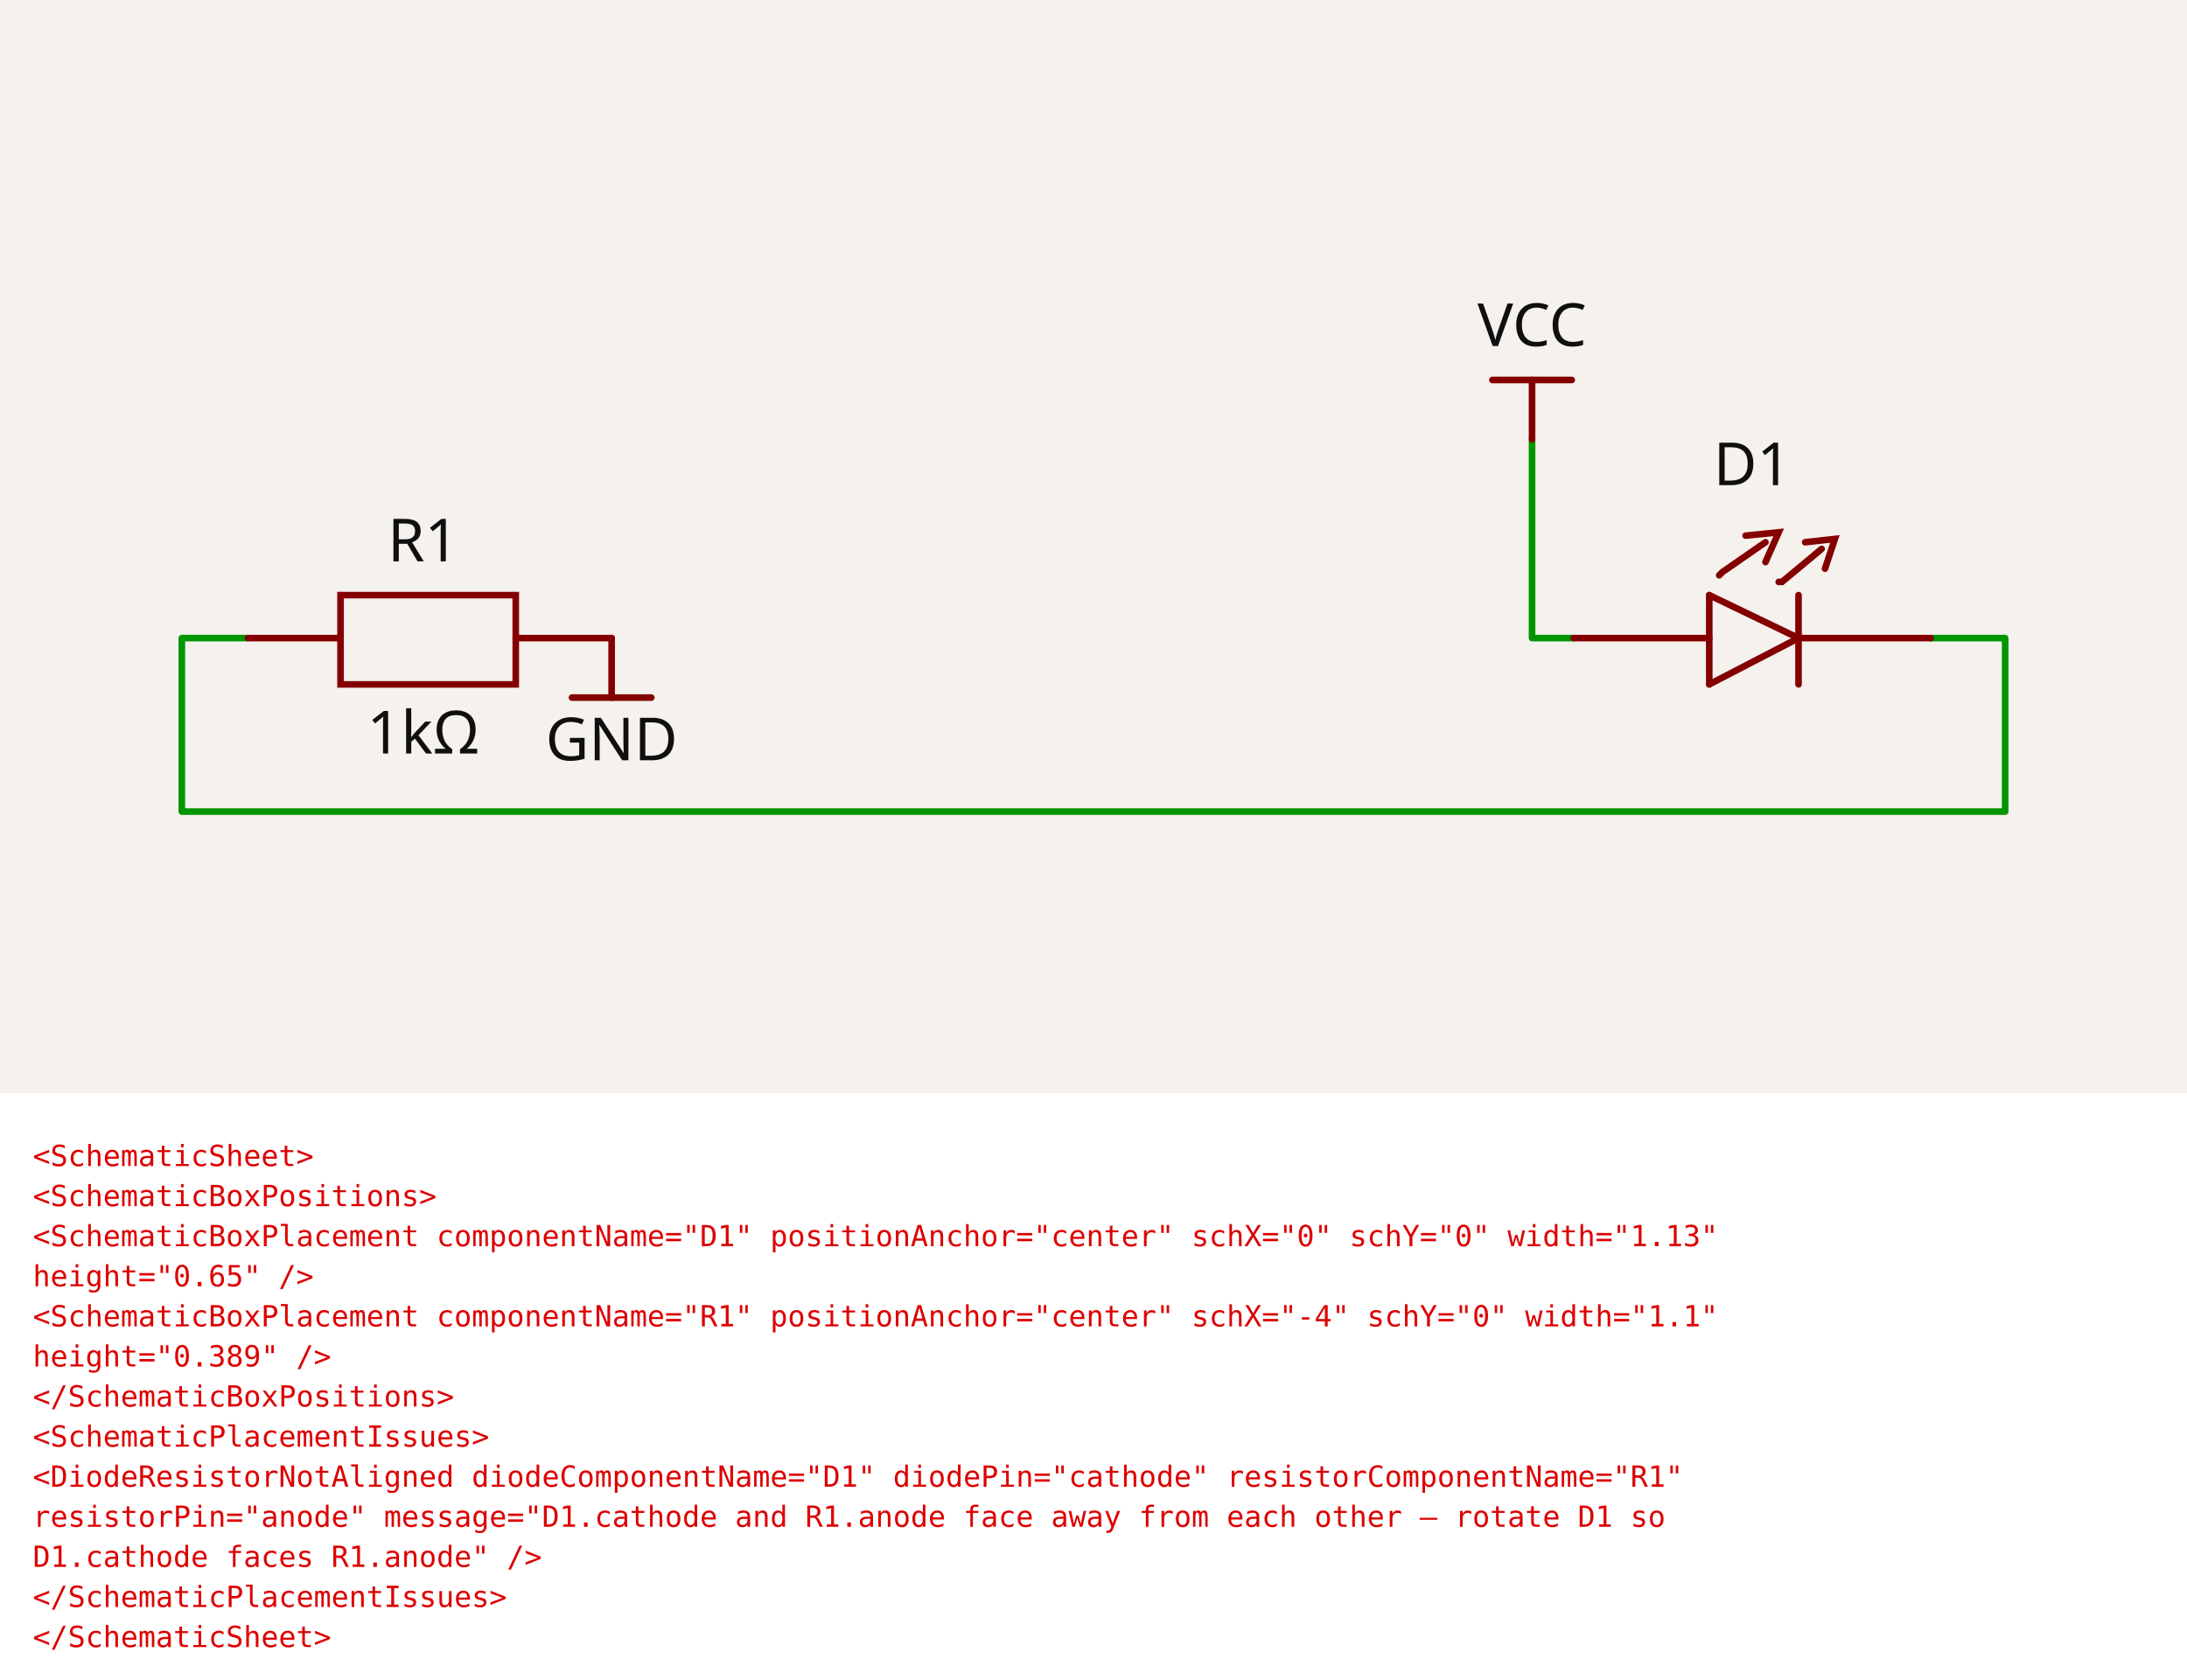
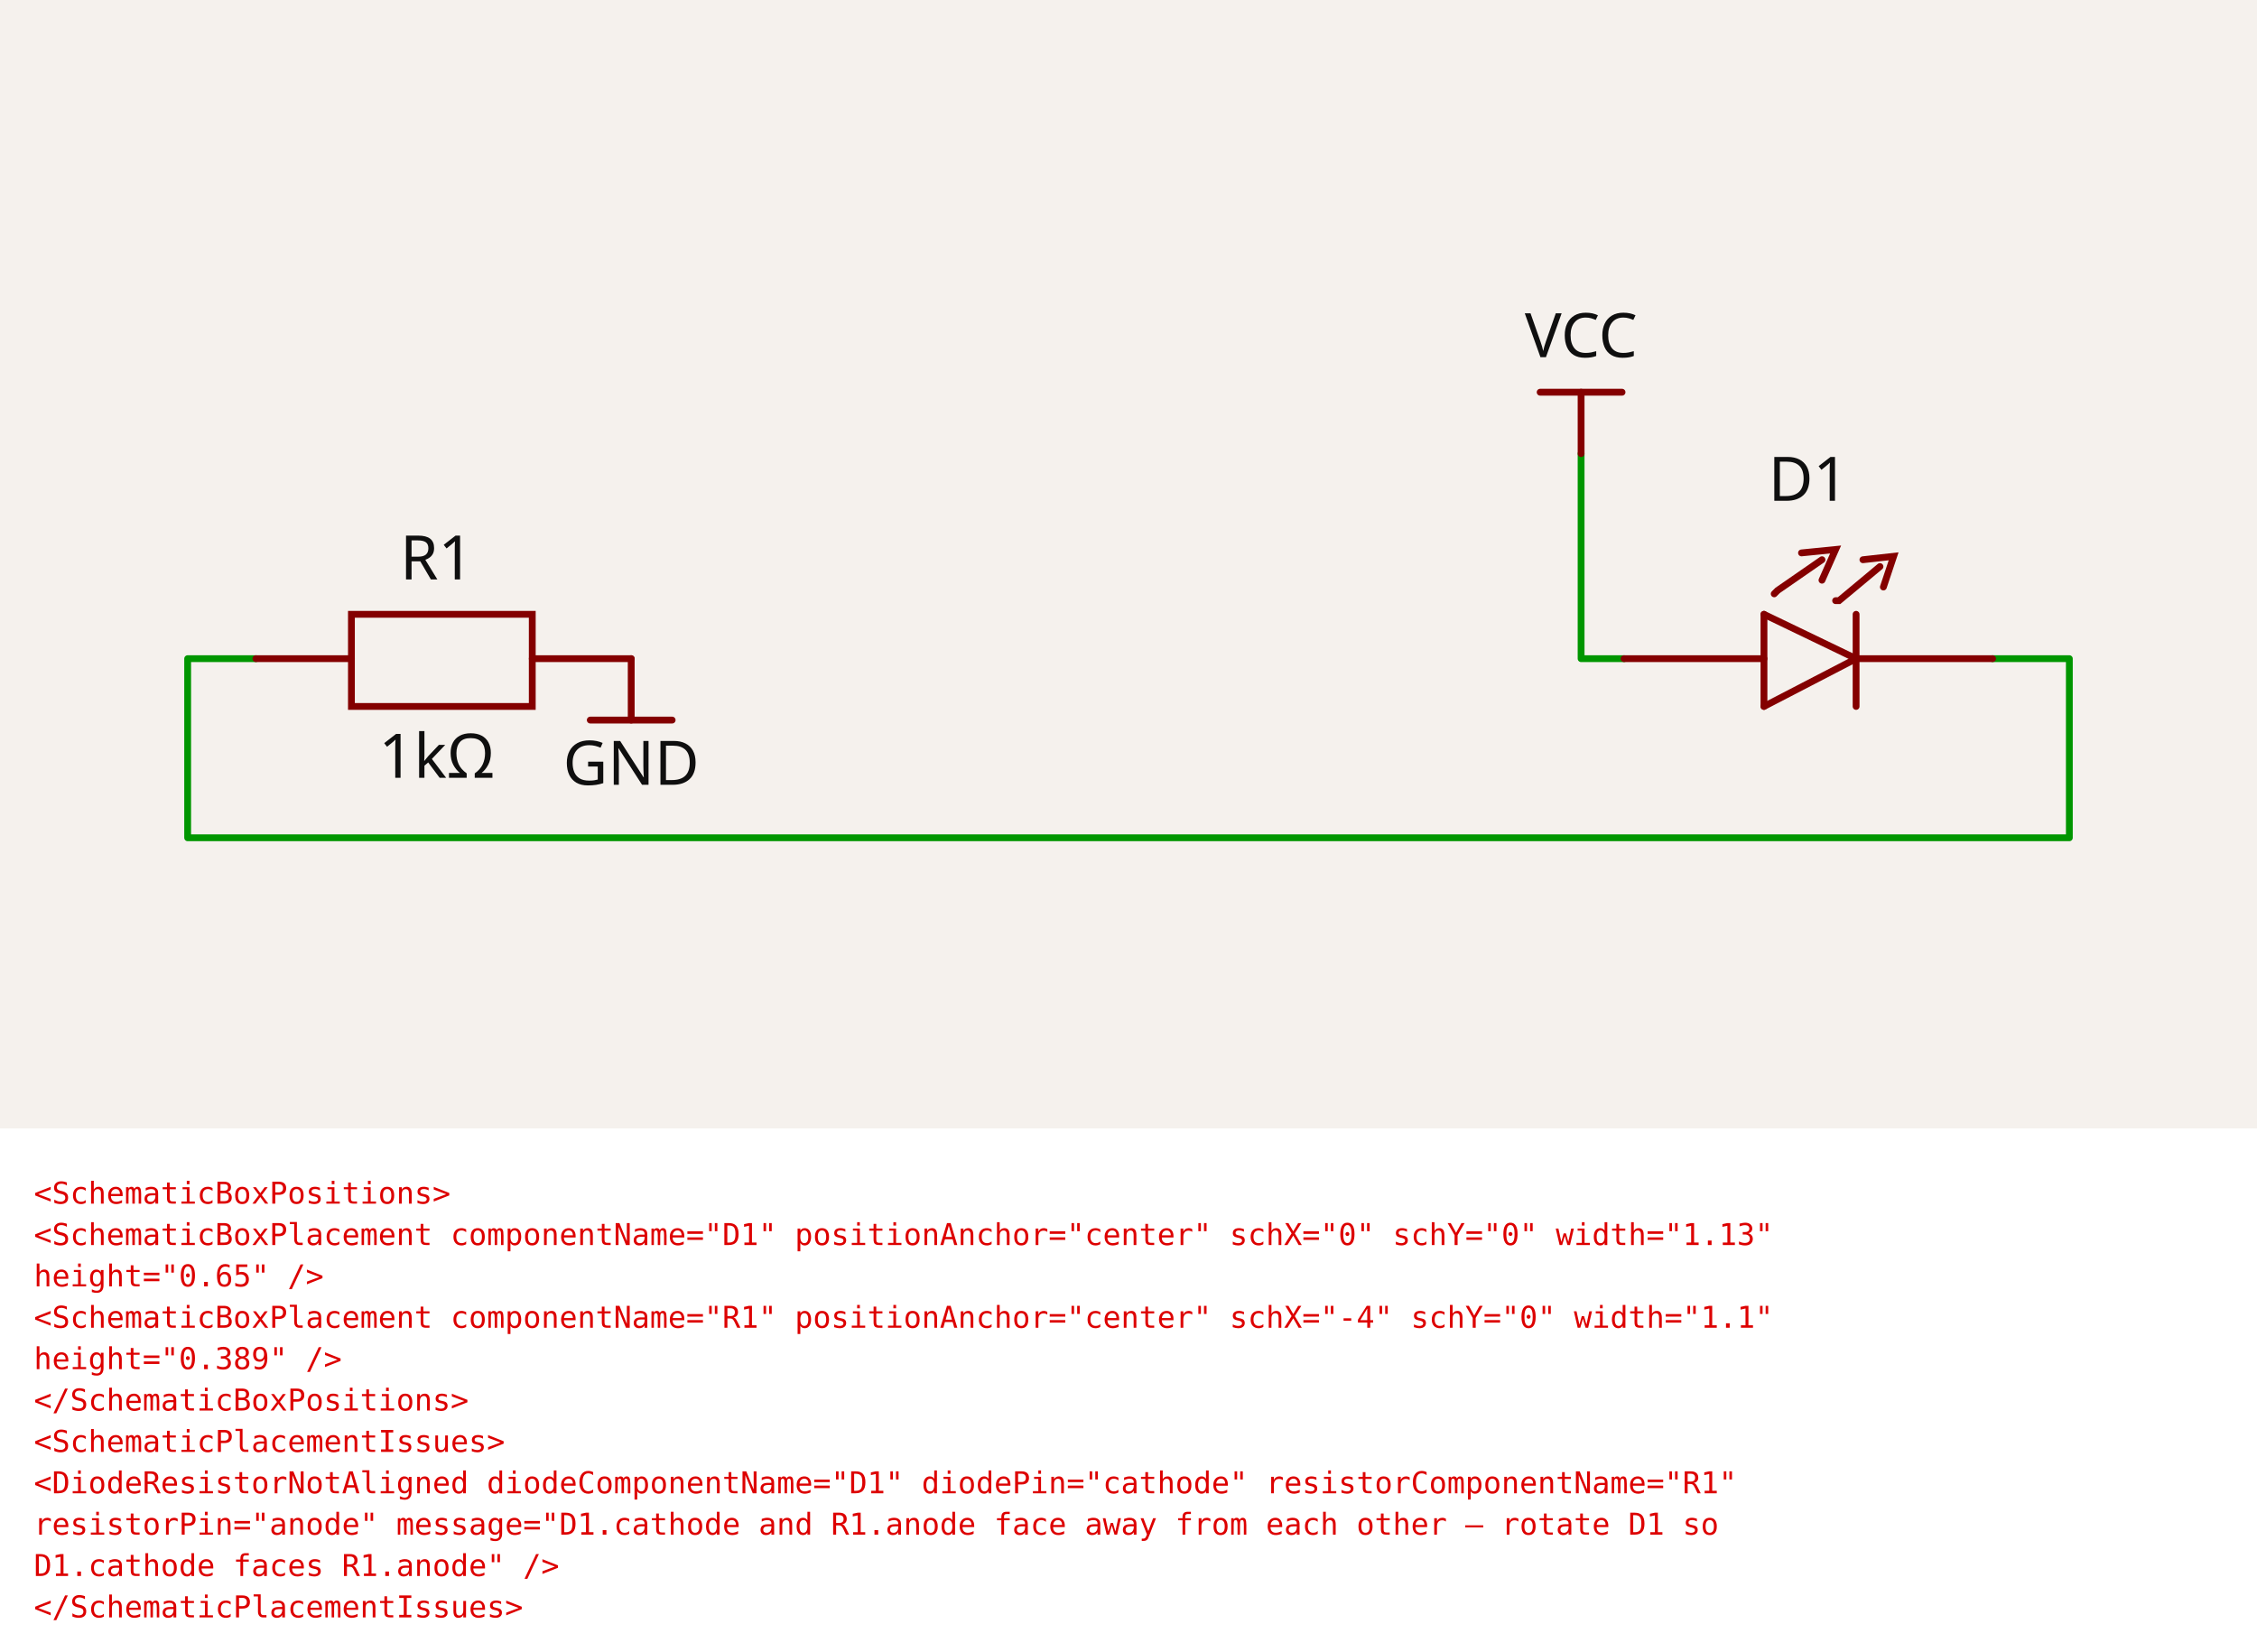
- <svg xmlns="http://www.w3.org/2000/svg" width="1200" height="922" viewBox="0 0 1200 922" role="img" aria-label="schematic analysis fixture">
+ <svg xmlns="http://www.w3.org/2000/svg" width="1200" height="878" viewBox="0 0 1200 878" role="img" aria-label="schematic analysis fixture">
  <g transform="translate(0, 0)">
    <style>
              .boundary { fill: rgb(245, 241, 237); }
              .schematic-boundary { fill: none; stroke: #fff; }
              .component { fill: none; stroke: rgb(132, 0, 0); }
              .chip { fill: rgb(255, 255, 194); stroke: rgb(132, 0, 0); }
              .component-pin { fill: none; stroke: rgb(132, 0, 0); }
              /* Basic per-trace hover fallback */
              .trace:hover {
                filter: invert(1);
              }
              .trace:hover .trace-crossing-outline {
                opacity: 0;
              }
              .trace:hover .trace-junction {
                filter: invert(1);
              }
              /* Net-hover highlighting: when a trace or its overlays are hovered,
                 invert color for all traces (base + overlays) sharing the same
                 subcircuit connectivity key. Also hide crossing outline during hover. */
              svg:has(:is(g.trace[data-subcircuit-connectivity-map-key="unnamedsubcircuitsubcircuit_source_group_0_connectivity_net0"], g.trace-overlays[data-subcircuit-connectivity-map-key="unnamedsubcircuitsubcircuit_source_group_0_connectivity_net0"]):hover) :is(g.trace[data-subcircuit-connectivity-map-key="unnamedsubcircuitsubcircuit_source_group_0_connectivity_net0"], g.trace-overlays[data-subcircuit-connectivity-map-key="unnamedsubcircuitsubcircuit_source_group_0_connectivity_net0"]) { filter: invert(1); }
svg:has(:is(g.trace[data-subcircuit-connectivity-map-key="unnamedsubcircuitsubcircuit_source_group_0_connectivity_net0"], g.trace-overlays[data-subcircuit-connectivity-map-key="unnamedsubcircuitsubcircuit_source_group_0_connectivity_net0"]):hover) g.trace-overlays[data-subcircuit-connectivity-map-key="unnamedsubcircuitsubcircuit_source_group_0_connectivity_net0"] .trace-crossing-outline { opacity: 0; }
svg:has(:is(g.trace[data-subcircuit-connectivity-map-key="unnamedsubcircuitsubcircuit_source_group_0_connectivity_net1"], g.trace-overlays[data-subcircuit-connectivity-map-key="unnamedsubcircuitsubcircuit_source_group_0_connectivity_net1"]):hover) :is(g.trace[data-subcircuit-connectivity-map-key="unnamedsubcircuitsubcircuit_source_group_0_connectivity_net1"], g.trace-overlays[data-subcircuit-connectivity-map-key="unnamedsubcircuitsubcircuit_source_group_0_connectivity_net1"]) { filter: invert(1); }
svg:has(:is(g.trace[data-subcircuit-connectivity-map-key="unnamedsubcircuitsubcircuit_source_group_0_connectivity_net1"], g.trace-overlays[data-subcircuit-connectivity-map-key="unnamedsubcircuitsubcircuit_source_group_0_connectivity_net1"]):hover) g.trace-overlays[data-subcircuit-connectivity-map-key="unnamedsubcircuitsubcircuit_source_group_0_connectivity_net1"] .trace-crossing-outline { opacity: 0; }
              .text { font-family: sans-serif; fill: rgb(0, 150, 0); }
              .pin-number { fill: rgb(169, 0, 0); }
              .port-label { fill: rgb(0, 100, 100); }
              .component-name { fill: rgb(0, 100, 100); }

            </style>
    <rect class="boundary" x="0" y="0" width="1200" height="600" />
    <g class="trace sch-trace" data-layer="base" data-circuit-json-type="schematic_trace" data-schematic-trace-id="schematic_trace_0" data-subcircuit-connectivity-map-key="unnamedsubcircuitsubcircuit_source_group_0_connectivity_net0">
      <path d="M 1059.41 350.225 L 1063.946 350.225 L 1100.227 350.225 L 1100.227 445.463 L 99.773 445.463 L 99.773 350.225 L 136.054 350.225" class="trace-invisible-hover-outline sch-trace-hitbox" stroke="rgb(0, 150, 0)" fill="none" stroke-width="29.025px" stroke-linecap="round" opacity="0" stroke-linejoin="round" />
      <path class="sch-trace-path" d="M 1059.41 350.225 L 1063.946 350.225 L 1100.227 350.225 L 1100.227 445.463 L 99.773 445.463 L 99.773 350.225 L 136.054 350.225" stroke="rgb(0, 150, 0)" fill="none" stroke-width="3.628px" stroke-linecap="round" stroke-linejoin="round" />
    </g>
    <g class="trace sch-trace" data-layer="base" data-circuit-json-type="schematic_trace" data-schematic-trace-id="schematic_trace_1" data-subcircuit-connectivity-map-key="unnamedsubcircuitsubcircuit_source_group_0_connectivity_net1">
      <path d="M 863.492 350.225 L 858.957 350.225 L 840.635 350.225 L 840.635 241.2" class="trace-invisible-hover-outline sch-trace-hitbox" stroke="rgb(0, 150, 0)" fill="none" stroke-width="29.025px" stroke-linecap="round" opacity="0" stroke-linejoin="round" />
      <path class="sch-trace-path" d="M 863.492 350.225 L 858.957 350.225 L 840.635 350.225 L 840.635 241.2" stroke="rgb(0, 150, 0)" fill="none" stroke-width="3.628px" stroke-linecap="round" stroke-linejoin="round" />
    </g>
    <g class="trace-overlays sch-trace-overlays" data-layer="overlay" data-circuit-json-type="schematic_trace" data-schematic-trace-id="schematic_trace_0" data-subcircuit-connectivity-map-key="unnamedsubcircuitsubcircuit_source_group_0_connectivity_net0" />
    <g class="trace-overlays sch-trace-overlays" data-layer="overlay" data-circuit-json-type="schematic_trace" data-schematic-trace-id="schematic_trace_1" data-subcircuit-connectivity-map-key="unnamedsubcircuitsubcircuit_source_group_0_connectivity_net1" />
    <g class="sch-component" data-circuit-json-type="schematic_component" data-schematic-component-id="schematic_component_0">
      <rect class="component-overlay sch-component-overlay" x="863.492" y="292.175" width="195.918" height="83.447" fill="transparent" />
      <path class="sch-component-symbol-path" d="M 986.848 350.225 L 937.868 375.622" stroke="rgb(132, 0, 0)" fill="none" stroke-width="3.628px" stroke-linecap="round" />
      <path class="sch-component-symbol-path" d="M 985.034 350.225 L 1059.41 350.225" stroke="rgb(132, 0, 0)" fill="none" stroke-width="3.628px" stroke-linecap="round" />
      <path class="sch-component-symbol-path" d="M 937.868 326.642 L 986.848 350.225" stroke="rgb(132, 0, 0)" fill="none" stroke-width="3.628px" stroke-linecap="round" />
      <path class="sch-component-symbol-path" d="M 937.868 375.622 L 937.868 326.642" stroke="rgb(132, 0, 0)" fill="none" stroke-width="3.628px" stroke-linecap="round" />
      <path class="sch-component-symbol-path" d="M 986.848 326.642 L 986.848 375.622" stroke="rgb(132, 0, 0)" fill="none" stroke-width="3.628px" stroke-linecap="round" />
      <path class="sch-component-symbol-path" d="M 937.868 350.225 L 863.492 350.225" stroke="rgb(132, 0, 0)" fill="none" stroke-width="3.628px" stroke-linecap="round" />
      <path class="sch-component-symbol-path" d="M 990.476 297.618 L 1006.803 295.803 L 1001.361 312.13" stroke="rgb(132, 0, 0)" fill="none" stroke-width="3.628px" stroke-linecap="round" />
      <path class="sch-component-symbol-path" d="M 975.964 319.386 L 977.778 319.386 L 999.546 301.246 L 999.546 301.246" stroke="rgb(132, 0, 0)" fill="none" stroke-width="3.628px" stroke-linecap="round" />
      <path class="sch-component-symbol-path" d="M 957.823 293.989 L 975.964 292.175 L 968.707 308.502" stroke="rgb(132, 0, 0)" fill="none" stroke-width="3.628px" stroke-linecap="round" />
      <path class="sch-component-symbol-path" d="M 943.311 315.758 L 945.125 313.944 L 968.707 297.618 L 968.707 297.618" stroke="rgb(132, 0, 0)" fill="none" stroke-width="3.628px" stroke-linecap="round" />
      <text class="sch-component-text" x="961.451" y="388.32" fill="rgb(15, 15, 15)" font-family="sans-serif" text-anchor="middle" dominant-baseline="hanging" font-size="32.653px" />
      <text class="sch-component-name sch-component-text" x="961.451" y="275.849" stroke="rgb(245, 241, 237)" stroke-width="3.628px" paint-order="stroke" fill="rgb(15, 15, 15)" font-family="sans-serif" text-anchor="middle" dominant-baseline="ideographic" font-size="32.653px">D1</text>
    </g>
    <g class="sch-component" data-circuit-json-type="schematic_component" data-schematic-component-id="schematic_component_1">
      <rect class="component-overlay sch-component-overlay" x="136.054" y="326.642" width="199.546" height="48.98" fill="transparent" />
      <path class="sch-component-symbol-path" d="M 136.054 350.225 L 186.848 350.225" stroke="rgb(132, 0, 0)" fill="none" stroke-width="3.628px" stroke-linecap="round" />
      <path class="sch-component-symbol-path" d="M 282.993 350.225 L 335.601 350.225" stroke="rgb(132, 0, 0)" fill="none" stroke-width="3.628px" stroke-linecap="round" />
      <path class="sch-component-symbol-path" d="M 235.828 326.642 L 282.993 326.642 L 282.993 375.622 L 186.848 375.622 L 186.848 326.642 L 235.828 326.642" stroke="rgb(132, 0, 0)" fill="none" stroke-width="3.628px" stroke-linecap="round" />
      <text class="sch-component-name sch-component-text" x="232.2" y="317.671" stroke="rgb(245, 241, 237)" stroke-width="3.628px" paint-order="stroke" fill="rgb(15, 15, 15)" font-family="sans-serif" text-anchor="middle" dominant-baseline="ideographic" font-size="32.653px">R1</text>
      <text class="sch-component-text" x="232.2" y="388.222" fill="rgb(15, 15, 15)" font-family="sans-serif" text-anchor="middle" dominant-baseline="hanging" font-size="32.653px">1kΩ</text>
    </g>
    <g class="schematic-port-hover sch-port-hover" data-schematic-port-id="source_port_0">
      <circle cx="863.492" cy="350.225" r="7.256" fill="red" opacity="0" />
    </g>
    <g class="schematic-port-hover sch-port-hover" data-schematic-port-id="source_port_1">
      <circle cx="1059.41" cy="350.225" r="7.256" fill="red" opacity="0" />
    </g>
    <g class="schematic-port-hover sch-port-hover" data-schematic-port-id="source_port_2">
      <circle cx="136.054" cy="350.225" r="7.256" fill="red" opacity="0" />
    </g>
    <g class="schematic-port-hover sch-port-hover" data-schematic-port-id="source_port_3">
      <circle cx="335.601" cy="350.225" r="7.256" fill="red" opacity="0" />
    </g>
    <rect class="component-overlay sch-component-overlay sch-net-label-overlay" x="818.866" y="208.547" width="43.537" height="32.653" fill="transparent" />
    <path class="sch-net-label-symbol-path" d="M 862.404 208.547 L 818.866 208.547" stroke="rgb(132, 0, 0)" fill="none" stroke-width="3.628px" stroke-linecap="round" />
    <path class="sch-net-label-symbol-path" d="M 840.635 208.547 L 840.635 241.2" stroke="rgb(132, 0, 0)" fill="none" stroke-width="3.628px" stroke-linecap="round" />
    <text class="sch-net-label-symbol-text" x="840.635" y="199.477" fill="rgb(15, 15, 15)" font-family="sans-serif" text-anchor="middle" dominant-baseline="ideographic" font-size="32.653px">VCC</text>
    <rect class="component-overlay sch-component-overlay sch-net-label-overlay" x="313.832" y="350.225" width="43.537" height="32.653" fill="transparent" />
    <path class="sch-net-label-symbol-path" d="M 313.832 382.878 L 357.37 382.878" stroke="rgb(132, 0, 0)" fill="none" stroke-width="3.628px" stroke-linecap="round" />
    <path class="sch-net-label-symbol-path" d="M 335.601 382.878 L 335.601 350.225" stroke="rgb(132, 0, 0)" fill="none" stroke-width="3.628px" stroke-linecap="round" />
    <text class="sch-net-label-symbol-text" x="335.601" y="391.949" fill="rgb(15, 15, 15)" font-family="sans-serif" text-anchor="middle" dominant-baseline="hanging" font-size="32.653px">GND</text>
  </g>
  <g transform="translate(0, 600) scale(1, 1) translate(0, 0)">
    <rect width="100%" height="100%" fill="#fff" />
    <text x="18" y="40" fill="#d00" font-family="Menlo, Consolas, monospace" font-size="16">
-       <tspan x="18" dy="0">&lt;SchematicSheet&gt;</tspan>
-       <tspan x="18" dy="22">&lt;SchematicBoxPositions&gt;</tspan>
+       <tspan x="18" dy="0">&lt;SchematicBoxPositions&gt;</tspan>
      <tspan x="18" dy="22">&lt;SchematicBoxPlacement componentName="D1" positionAnchor="center" schX="0" schY="0" width="1.13"</tspan>
      <tspan x="18" dy="22">  height="0.65" /&gt;</tspan>
      <tspan x="18" dy="22">&lt;SchematicBoxPlacement componentName="R1" positionAnchor="center" schX="-4" schY="0" width="1.1"</tspan>
      <tspan x="18" dy="22">  height="0.389" /&gt;</tspan>
      <tspan x="18" dy="22">&lt;/SchematicBoxPositions&gt;</tspan>
      <tspan x="18" dy="22">&lt;SchematicPlacementIssues&gt;</tspan>
      <tspan x="18" dy="22">&lt;DiodeResistorNotAligned diodeComponentName="D1" diodePin="cathode" resistorComponentName="R1"</tspan>
      <tspan x="18" dy="22">  resistorPin="anode" message="D1.cathode and R1.anode face away from each other — rotate D1 so</tspan>
      <tspan x="18" dy="22">  D1.cathode faces R1.anode" /&gt;</tspan>
      <tspan x="18" dy="22">&lt;/SchematicPlacementIssues&gt;</tspan>
-       <tspan x="18" dy="22">&lt;/SchematicSheet&gt;</tspan>
    </text>
  </g>
</svg>
